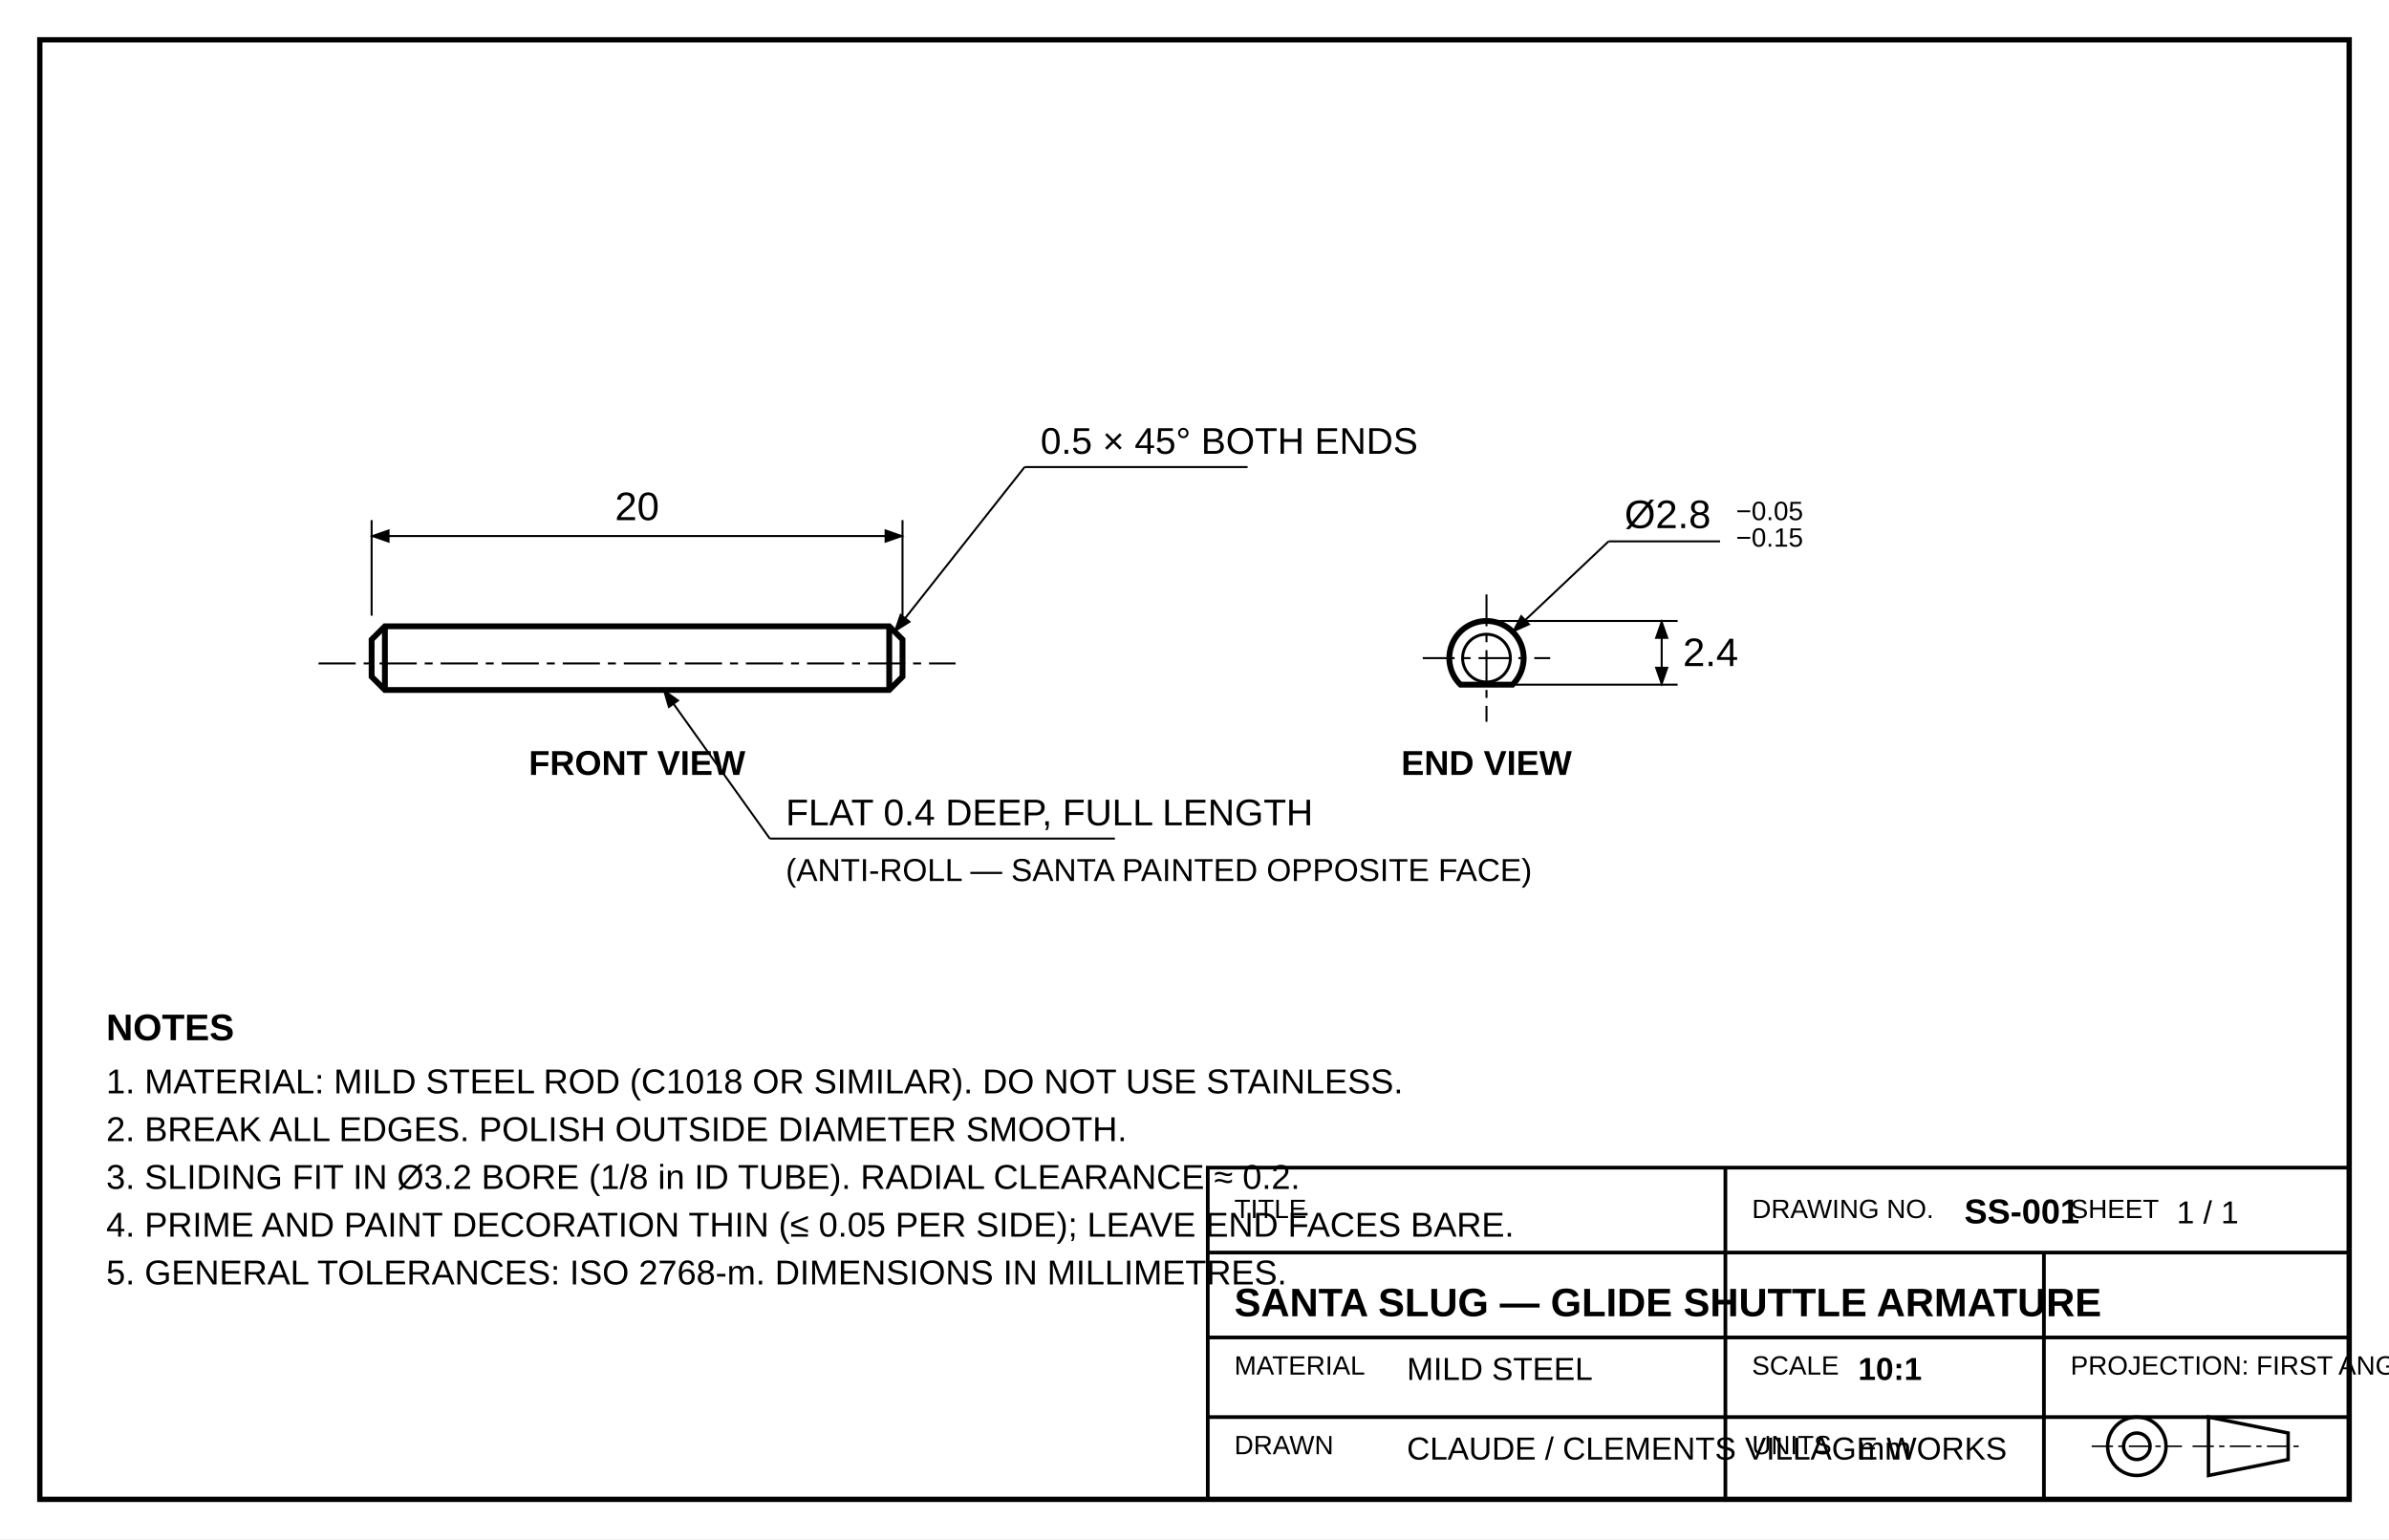
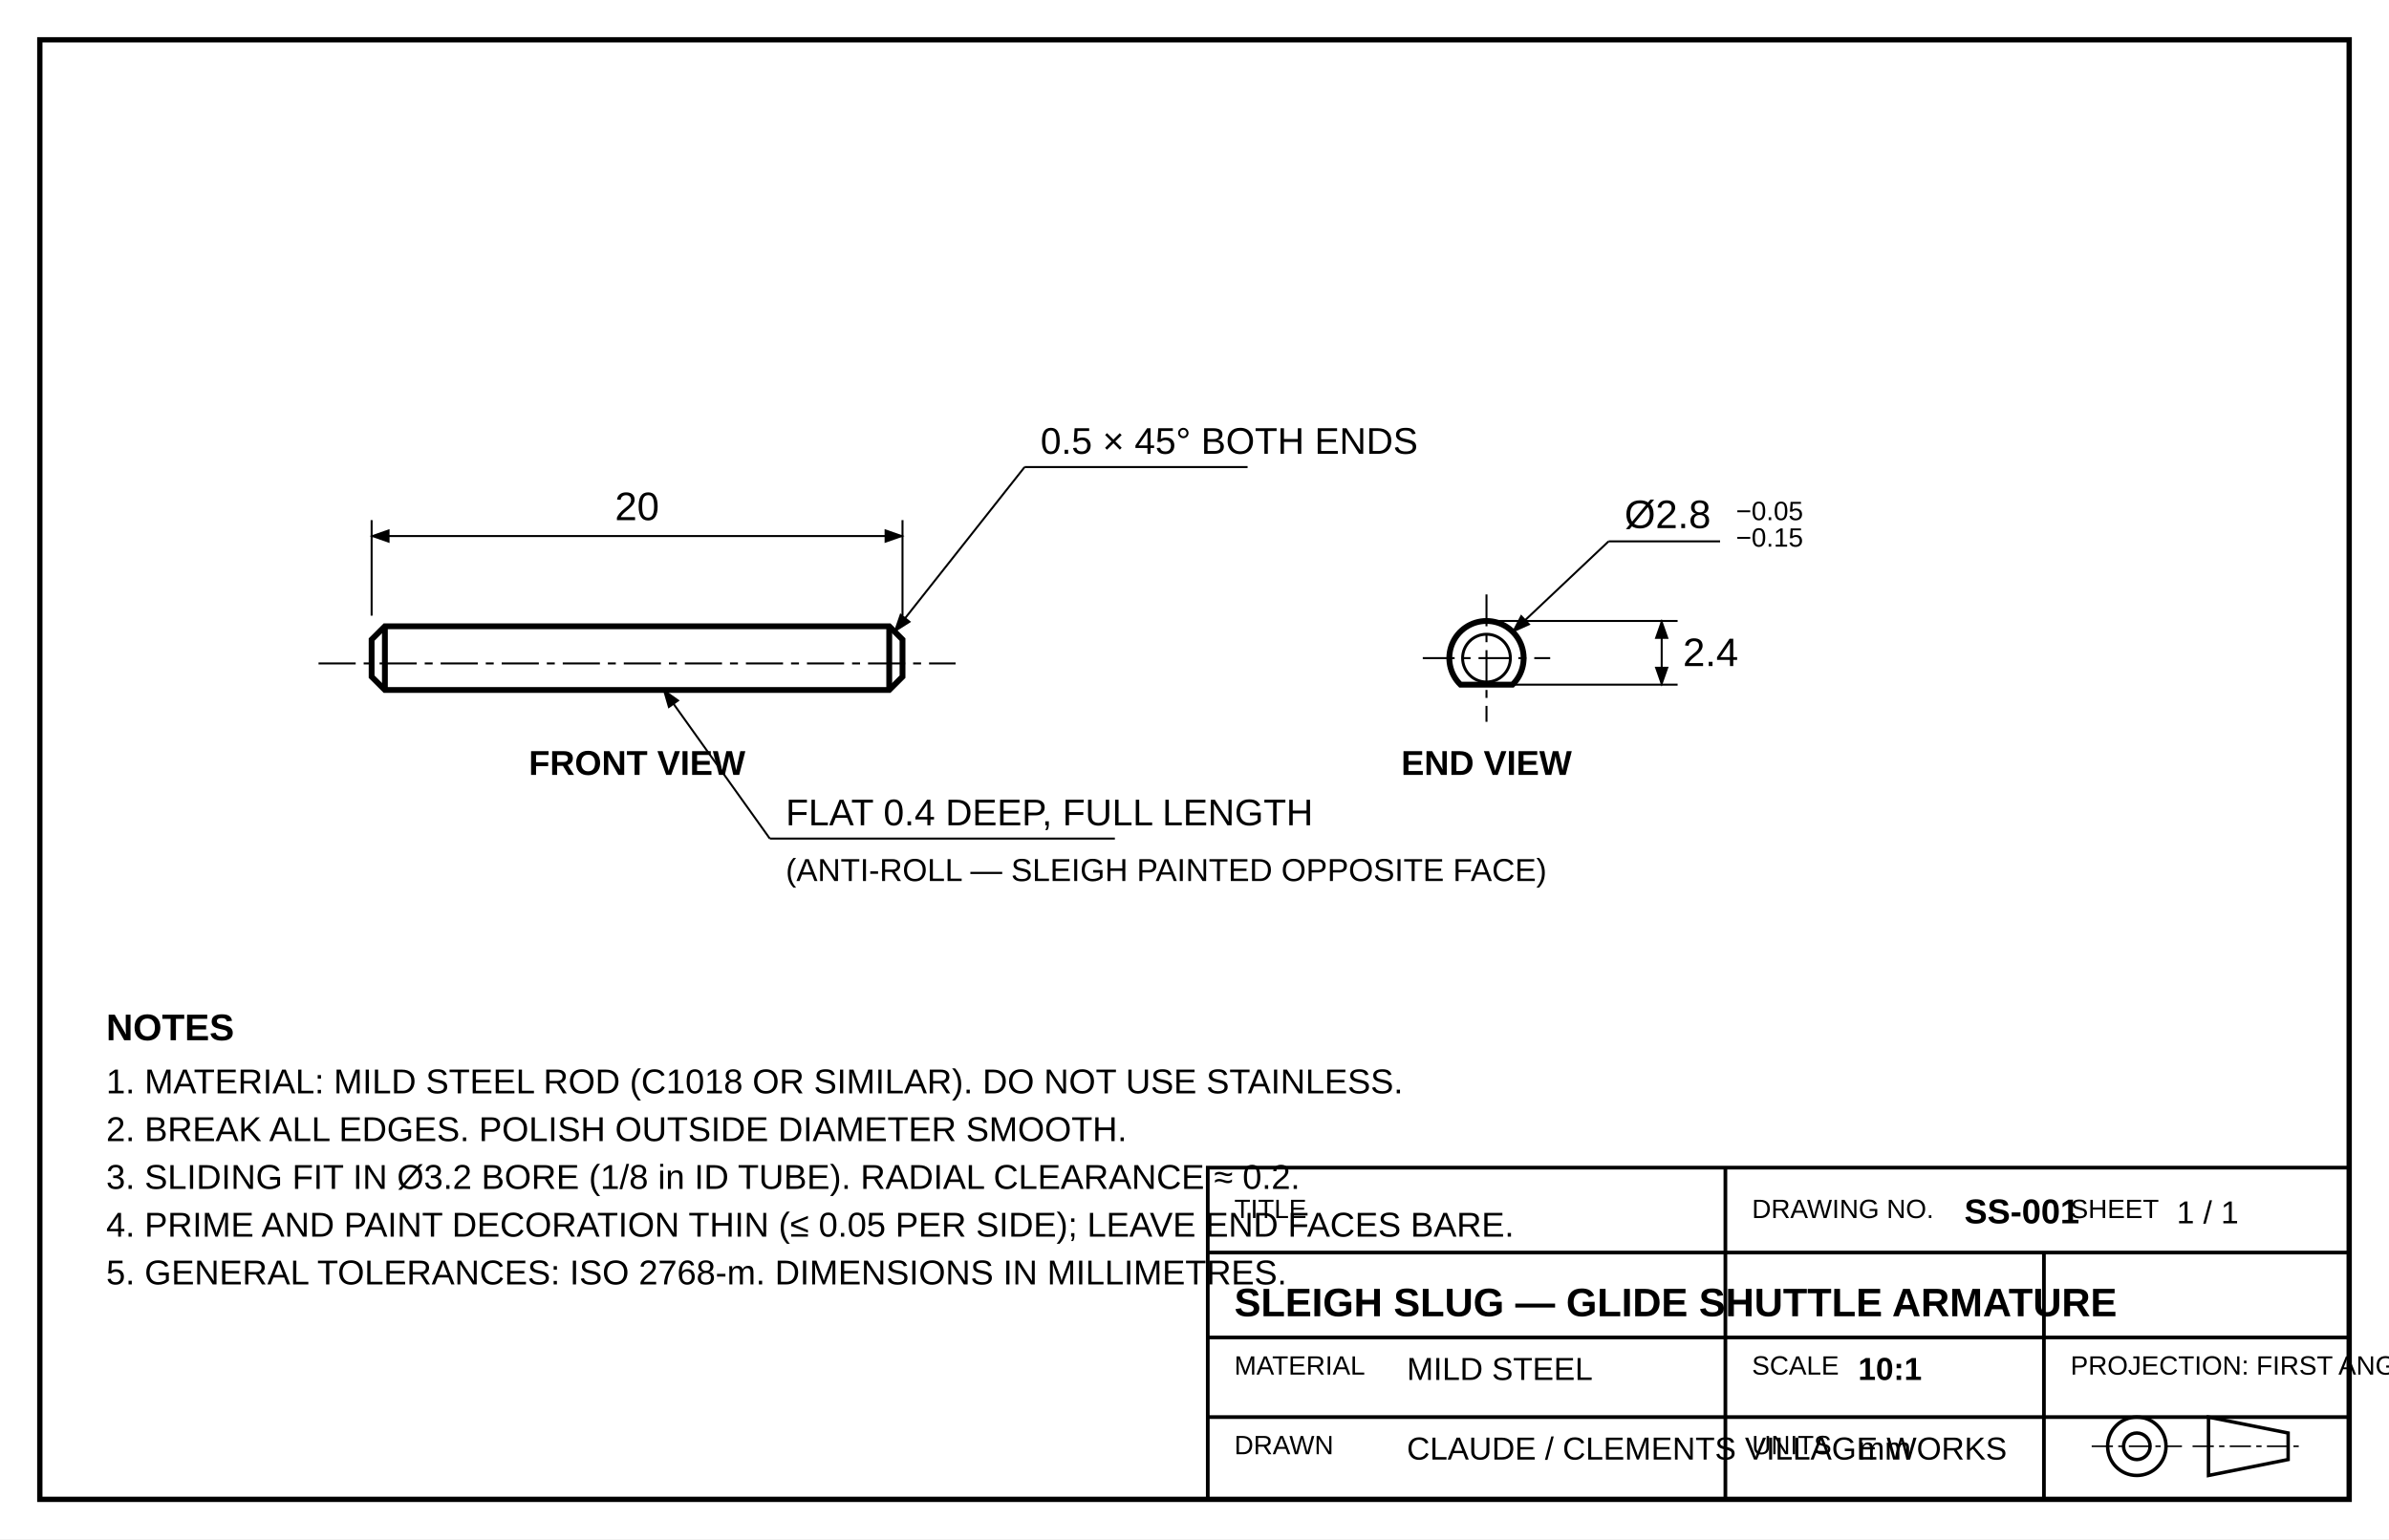
<svg xmlns="http://www.w3.org/2000/svg" width="900" height="580" viewBox="0 0 900 580" font-family="Arial, Helvetica, sans-serif">
  <rect x="0" y="0" width="900" height="580" fill="#ffffff" />
  <rect x="15" y="15" width="870" height="550" fill="none" stroke="#000" stroke-width="2" />
  <defs>
    <marker id="arr" viewBox="0 0 10 10" refX="9" refY="5" markerWidth="10" markerHeight="10" orient="auto-start-reverse">
      <path d="M0,1.5 L10,5 L0,8.5 z" fill="#000" />
    </marker>
  </defs>
  <line x1="120" y1="250" x2="360" y2="250" stroke="#000" stroke-width="0.75" stroke-dasharray="14 3 3 3" />
  <path d="M145,236 L335,236 L340,241 L340,255 L335,260 L145,260 L140,255 L140,241 Z" fill="none" stroke="#000" stroke-width="2.2" stroke-linejoin="miter" />
  <line x1="145" y1="236" x2="145" y2="260" stroke="#000" stroke-width="2.2" />
  <line x1="335" y1="236" x2="335" y2="260" stroke="#000" stroke-width="2.2" />
  <line x1="140" y1="232" x2="140" y2="196" stroke="#000" stroke-width="0.75" />
  <line x1="340" y1="232" x2="340" y2="196" stroke="#000" stroke-width="0.75" />
  <line x1="140" y1="202" x2="340" y2="202" stroke="#000" stroke-width="0.75" marker-start="url(#arr)" marker-end="url(#arr)" />
  <text x="240" y="196" font-size="15" text-anchor="middle">20</text>
  <line x1="337" y1="238" x2="386" y2="176" stroke="#000" stroke-width="0.75" marker-start="url(#arr)" />
  <line x1="386" y1="176" x2="470" y2="176" stroke="#000" stroke-width="0.75" />
  <text x="392" y="171" font-size="14">0.5 × 45°  BOTH ENDS</text>
  <line x1="250" y1="260" x2="290" y2="316" stroke="#000" stroke-width="0.75" marker-start="url(#arr)" />
  <line x1="290" y1="316" x2="420" y2="316" stroke="#000" stroke-width="0.75" />
  <text x="296" y="311" font-size="14">FLAT 0.4 DEEP, FULL LENGTH</text>
-   <text x="296" y="332" font-size="12">(ANTI-ROLL — SANTA PAINTED OPPOSITE FACE)</text>
+   <text x="296" y="332" font-size="12">(ANTI-ROLL — SLEIGH PAINTED OPPOSITE FACE)</text>
  <text x="240" y="292" font-size="13" text-anchor="middle" font-weight="bold">FRONT VIEW</text>
  <line x1="536" y1="248" x2="584" y2="248" stroke="#000" stroke-width="0.75" stroke-dasharray="12 3 3 3" />
  <line x1="560" y1="224" x2="560" y2="272" stroke="#000" stroke-width="0.75" stroke-dasharray="12 3 3 3" />
  <path d="M 550.2,258 A 14,14 0 1 1 569.8,258 Z" fill="none" stroke="#000" stroke-width="2.2" />
  <circle cx="560" cy="248" r="9" fill="none" stroke="#000" stroke-width="1.1" />
  <line x1="569.9" y1="238.1" x2="606" y2="204" stroke="#000" stroke-width="0.75" marker-start="url(#arr)" />
  <line x1="606" y1="204" x2="648" y2="204" stroke="#000" stroke-width="0.75" />
  <text x="612" y="199" font-size="15">Ø2.8</text>
  <text x="654" y="196" font-size="10">−0.05</text>
  <text x="654" y="206" font-size="10">−0.15</text>
  <line x1="560" y1="234" x2="632" y2="234" stroke="#000" stroke-width="0.75" />
  <line x1="552" y1="258" x2="632" y2="258" stroke="#000" stroke-width="0.75" />
  <line x1="626" y1="234" x2="626" y2="258" stroke="#000" stroke-width="0.75" marker-start="url(#arr)" marker-end="url(#arr)" />
  <text x="634" y="251" font-size="15">2.4</text>
  <text x="560" y="292" font-size="13" text-anchor="middle" font-weight="bold">END VIEW</text>
  <text x="40" y="392" font-size="14" font-weight="bold">NOTES</text>
  <text x="40" y="412" font-size="13">1.  MATERIAL: MILD STEEL ROD (C1018 OR SIMILAR). DO NOT USE STAINLESS.</text>
  <text x="40" y="430" font-size="13">2.  BREAK ALL EDGES. POLISH OUTSIDE DIAMETER SMOOTH.</text>
  <text x="40" y="448" font-size="13">3.  SLIDING FIT IN Ø3.2 BORE (1/8 in ID TUBE). RADIAL CLEARANCE ≈ 0.2.</text>
  <text x="40" y="466" font-size="13">4.  PRIME AND PAINT DECORATION THIN (≤ 0.05 PER SIDE); LEAVE END FACES BARE.</text>
  <text x="40" y="484" font-size="13">5.  GENERAL TOLERANCES: ISO 2768-m. DIMENSIONS IN MILLIMETRES.</text>
  <g stroke="#000" stroke-width="1.4" fill="none">
    <rect x="455" y="440" width="430" height="125" />
    <line x1="455" y1="472" x2="885" y2="472" />
    <line x1="455" y1="504" x2="885" y2="504" />
    <line x1="455" y1="534" x2="885" y2="534" />
    <line x1="650" y1="440" x2="650" y2="565" />
    <line x1="770" y1="472" x2="770" y2="565" />
  </g>
  <text x="465" y="459" font-size="10">TITLE</text>
-   <text x="465" y="496" font-size="15" font-weight="bold">SANTA SLUG — GLIDE SHUTTLE ARMATURE</text>
+   <text x="465" y="496" font-size="15" font-weight="bold">SLEIGH SLUG — GLIDE SHUTTLE ARMATURE</text>
  <text x="660" y="459" font-size="10">DRAWING NO.</text>
  <text x="740" y="461" font-size="13" font-weight="bold">SS-001</text>
  <text x="465" y="518" font-size="10">MATERIAL</text>
  <text x="530" y="520" font-size="12">MILD STEEL</text>
  <text x="465" y="548" font-size="10">DRAWN</text>
  <text x="530" y="550" font-size="12">CLAUDE / CLEMENTS VILLAGE WORKS</text>
  <text x="660" y="518" font-size="10">SCALE</text>
  <text x="700" y="520" font-size="12" font-weight="bold">10:1</text>
  <text x="660" y="548" font-size="10">UNITS</text>
  <text x="700" y="550" font-size="12">mm</text>
  <text x="780" y="518" font-size="10">PROJECTION: FIRST ANGLE</text>
  <g stroke="#000" stroke-width="1.3" fill="none">
    <circle cx="805" cy="545" r="11" />
    <circle cx="805" cy="545" r="5" />
    <line x1="788" y1="545" x2="822" y2="545" stroke-width="0.6" stroke-dasharray="8 2 2 2" />
    <path d="M832,534 L862,540 L862,550 L832,556 Z" />
    <line x1="826" y1="545" x2="868" y2="545" stroke-width="0.6" stroke-dasharray="8 2 2 2" />
  </g>
  <text x="780" y="459" font-size="10">SHEET</text>
  <text x="820" y="461" font-size="12">1 / 1</text>
</svg>
